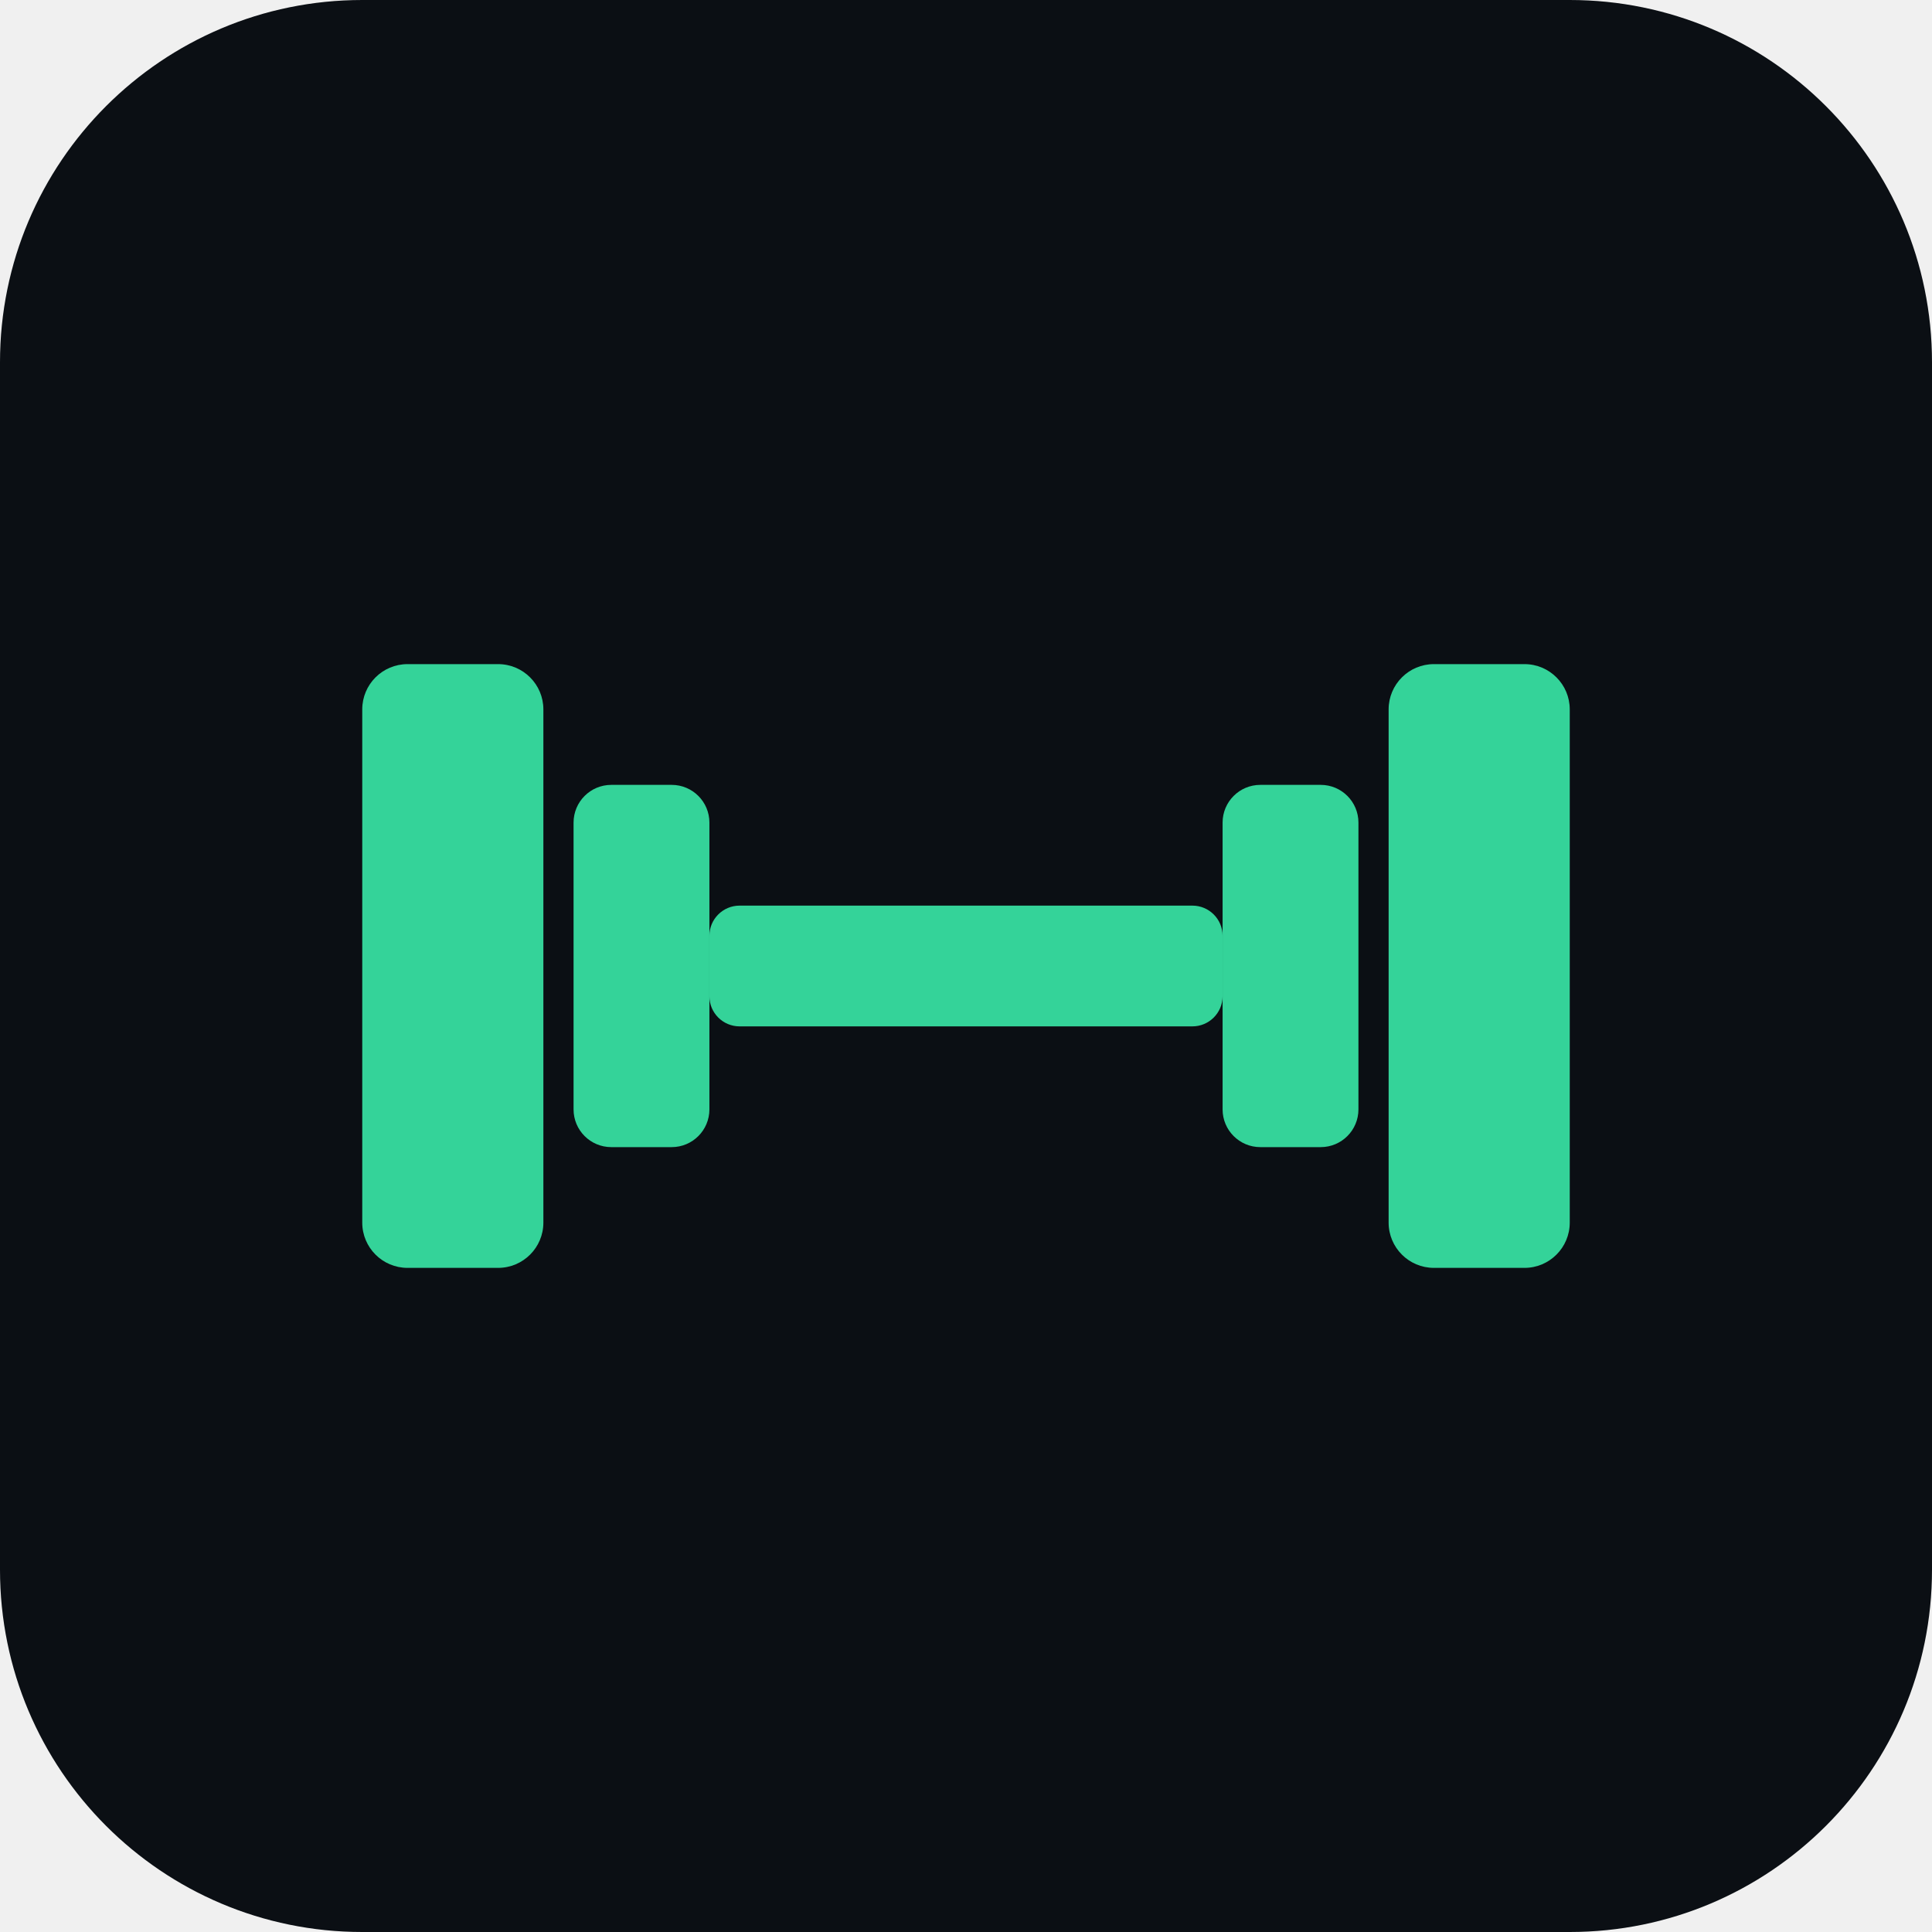
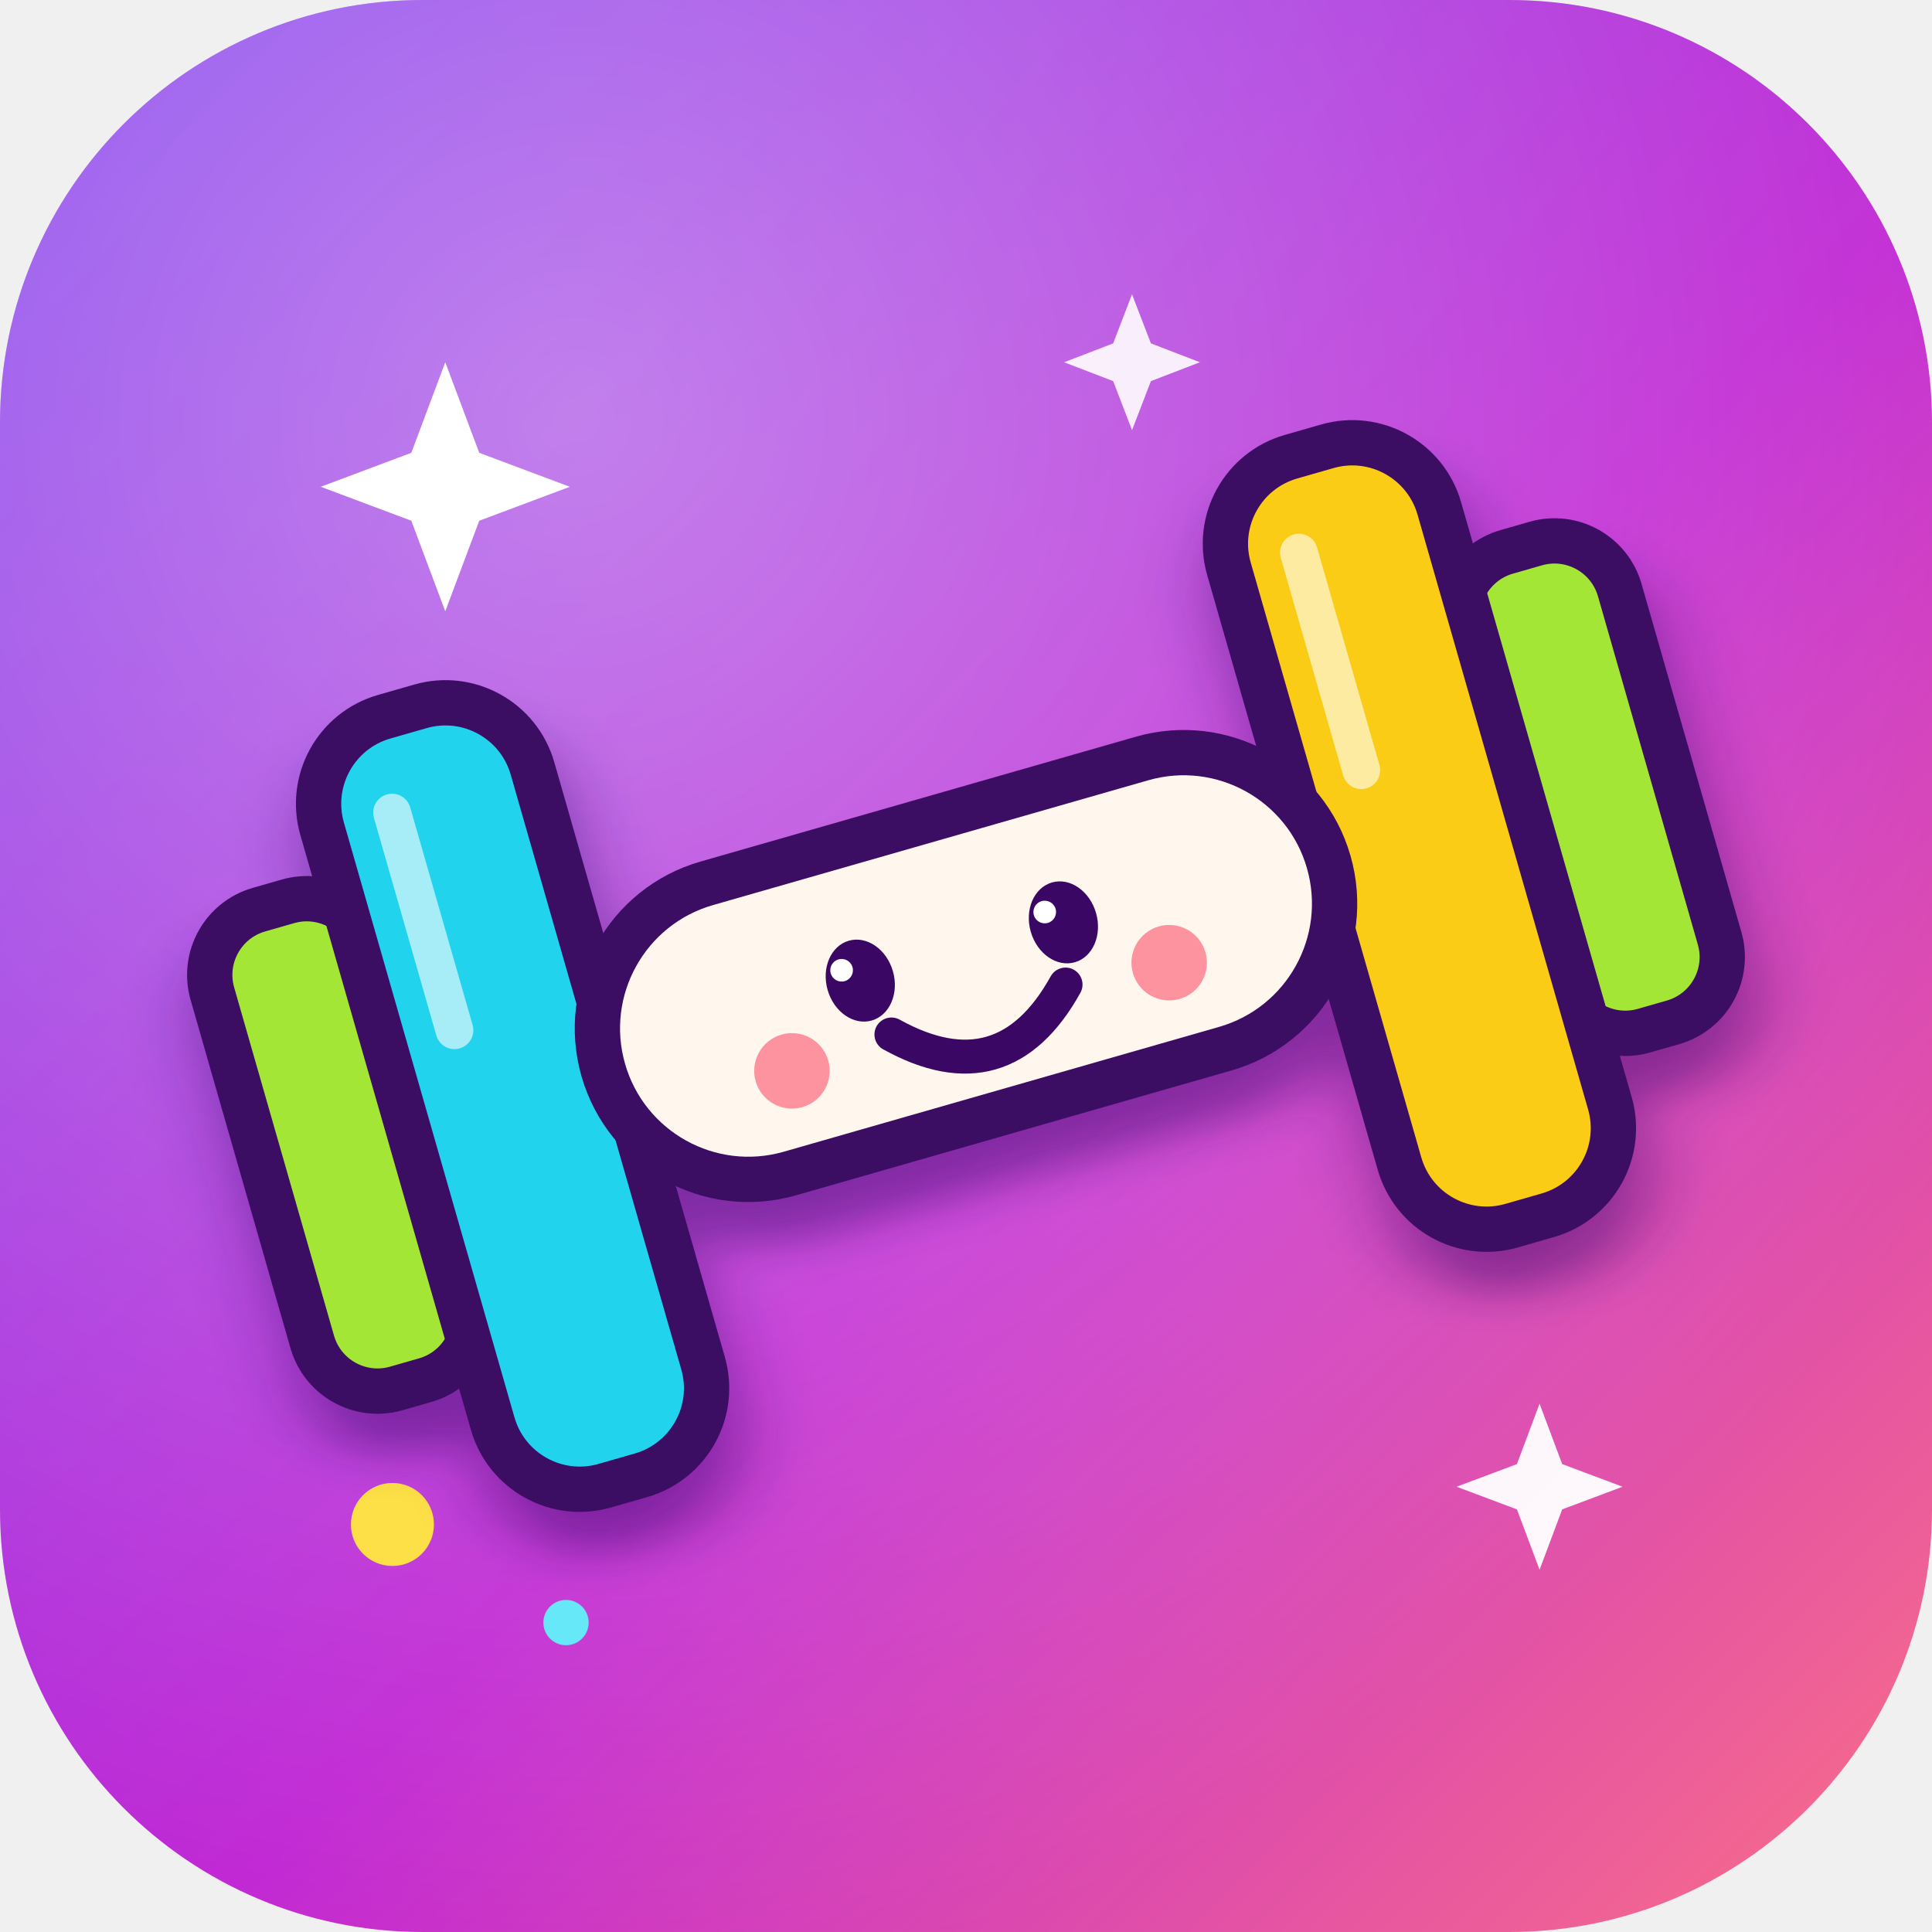
<svg xmlns="http://www.w3.org/2000/svg" viewBox="0 0 512 512">
-   <rect width="512" height="512" rx="96" fill="#0b0f14" />
-   <g fill="#34d399">
-     <rect x="96" y="176" width="48" height="160" rx="12" />
-     <rect x="368" y="176" width="48" height="160" rx="12" />
-     <rect x="152" y="208" width="36" height="96" rx="10" />
-     <rect x="324" y="208" width="36" height="96" rx="10" />
-     <rect x="188" y="240" width="136" height="32" rx="8" />
+   <defs>
+     <linearGradient id="bg" x1="0" y1="0" x2="1" y2="1">
+       <stop offset="0" stop-color="#7c3aed" />
+       <stop offset="0.55" stop-color="#c026d3" />
+       <stop offset="1" stop-color="#fb7185" />
+     </linearGradient>
+     <radialGradient id="glow" cx="0.3" cy="0.22" r="0.8">
+       <stop offset="0" stop-color="#ffffff" stop-opacity="0.38" />
+       <stop offset="1" stop-color="#ffffff" stop-opacity="0" />
+     </radialGradient>
+     <filter id="sh" x="-20%" y="-20%" width="140%" height="150%">
+       <feDropShadow dx="0" dy="12" stdDeviation="8" flood-color="#2e1065" flood-opacity="0.45" />
+     </filter>
+   </defs>
+   <rect width="512" height="512" rx="112" fill="url(#bg)" />
+   <rect width="512" height="512" rx="112" fill="url(#glow)" />
+   <g fill="#fff">
+     <path d="M118 96 l9 24 24 9 -24 9 -9 24 -9 -24 -24 -9 24 -9z" />
+     <path d="M408 372 l6 16 16 6 -16 6 -6 16 -6 -16 -16 -6 16 -6z" opacity="0.95" />
+     <path d="M300 78 l5 13 13 5 -13 5 -5 13 -5 -13 -13 -5 13 -5z" opacity="0.9" />
+   </g>
+   <circle cx="104" cy="404" r="11" fill="#fde047" />
+   <circle cx="150" cy="430" r="6" fill="#67e8f9" />
+   <circle cx="432" cy="232" r="7" fill="#a3e635" />
+   <g transform="rotate(-16 256 256)" filter="url(#sh)" stroke="#3b0764" stroke-width="12" stroke-linejoin="round">
+     <rect x="62" y="190" width="44" height="132" rx="18" fill="#a3e635" />
+     <rect x="406" y="190" width="44" height="132" rx="18" fill="#a3e635" />
+     <rect x="102" y="150" width="58" height="212" rx="24" fill="#22d3ee" />
+     <rect x="352" y="150" width="58" height="212" rx="24" fill="#facc15" />
+     <rect x="156" y="216" width="200" height="80" rx="40" fill="#fff7ed" />
+   </g>
+   <g transform="rotate(-16 256 256)">
+     <g fill="#fff" opacity="0.6">
+       <rect x="116" y="170" width="10" height="70" rx="5" />
+       <rect x="366" y="170" width="10" height="70" rx="5" />
+     </g>
+     <g fill="#3b0764">
+       <ellipse cx="228" cy="252" rx="9" ry="11" />
+       <ellipse cx="284" cy="252" rx="9" ry="11" />
+     </g>
+     <circle cx="224" cy="248" r="3" fill="#fff" />
+     <circle cx="280" cy="248" r="3" fill="#fff" />
+     <path d="M232 268 Q256 292 280 268" fill="none" stroke="#3b0764" stroke-width="9" stroke-linecap="round" />
+     <circle cx="204" cy="270" r="10" fill="#fb7185" opacity="0.75" />
+     <circle cx="308" cy="270" r="10" fill="#fb7185" opacity="0.75" />
  </g>
</svg>
